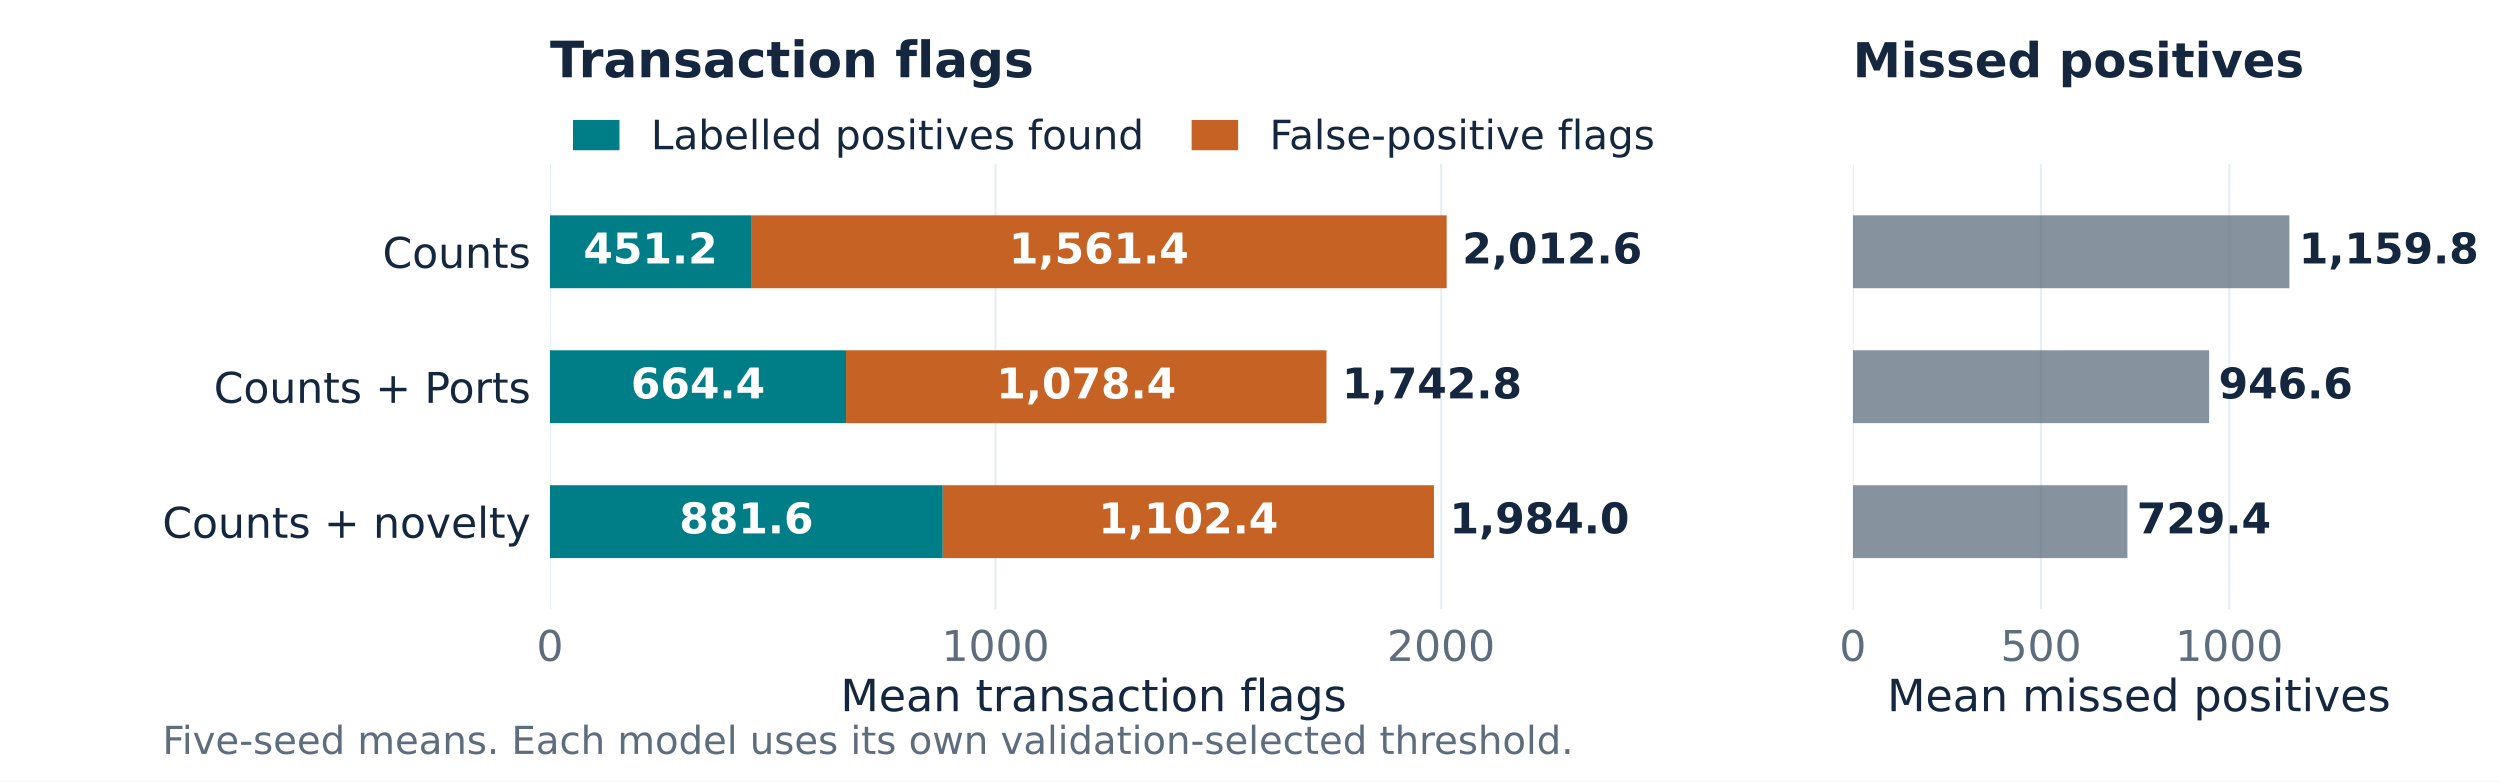
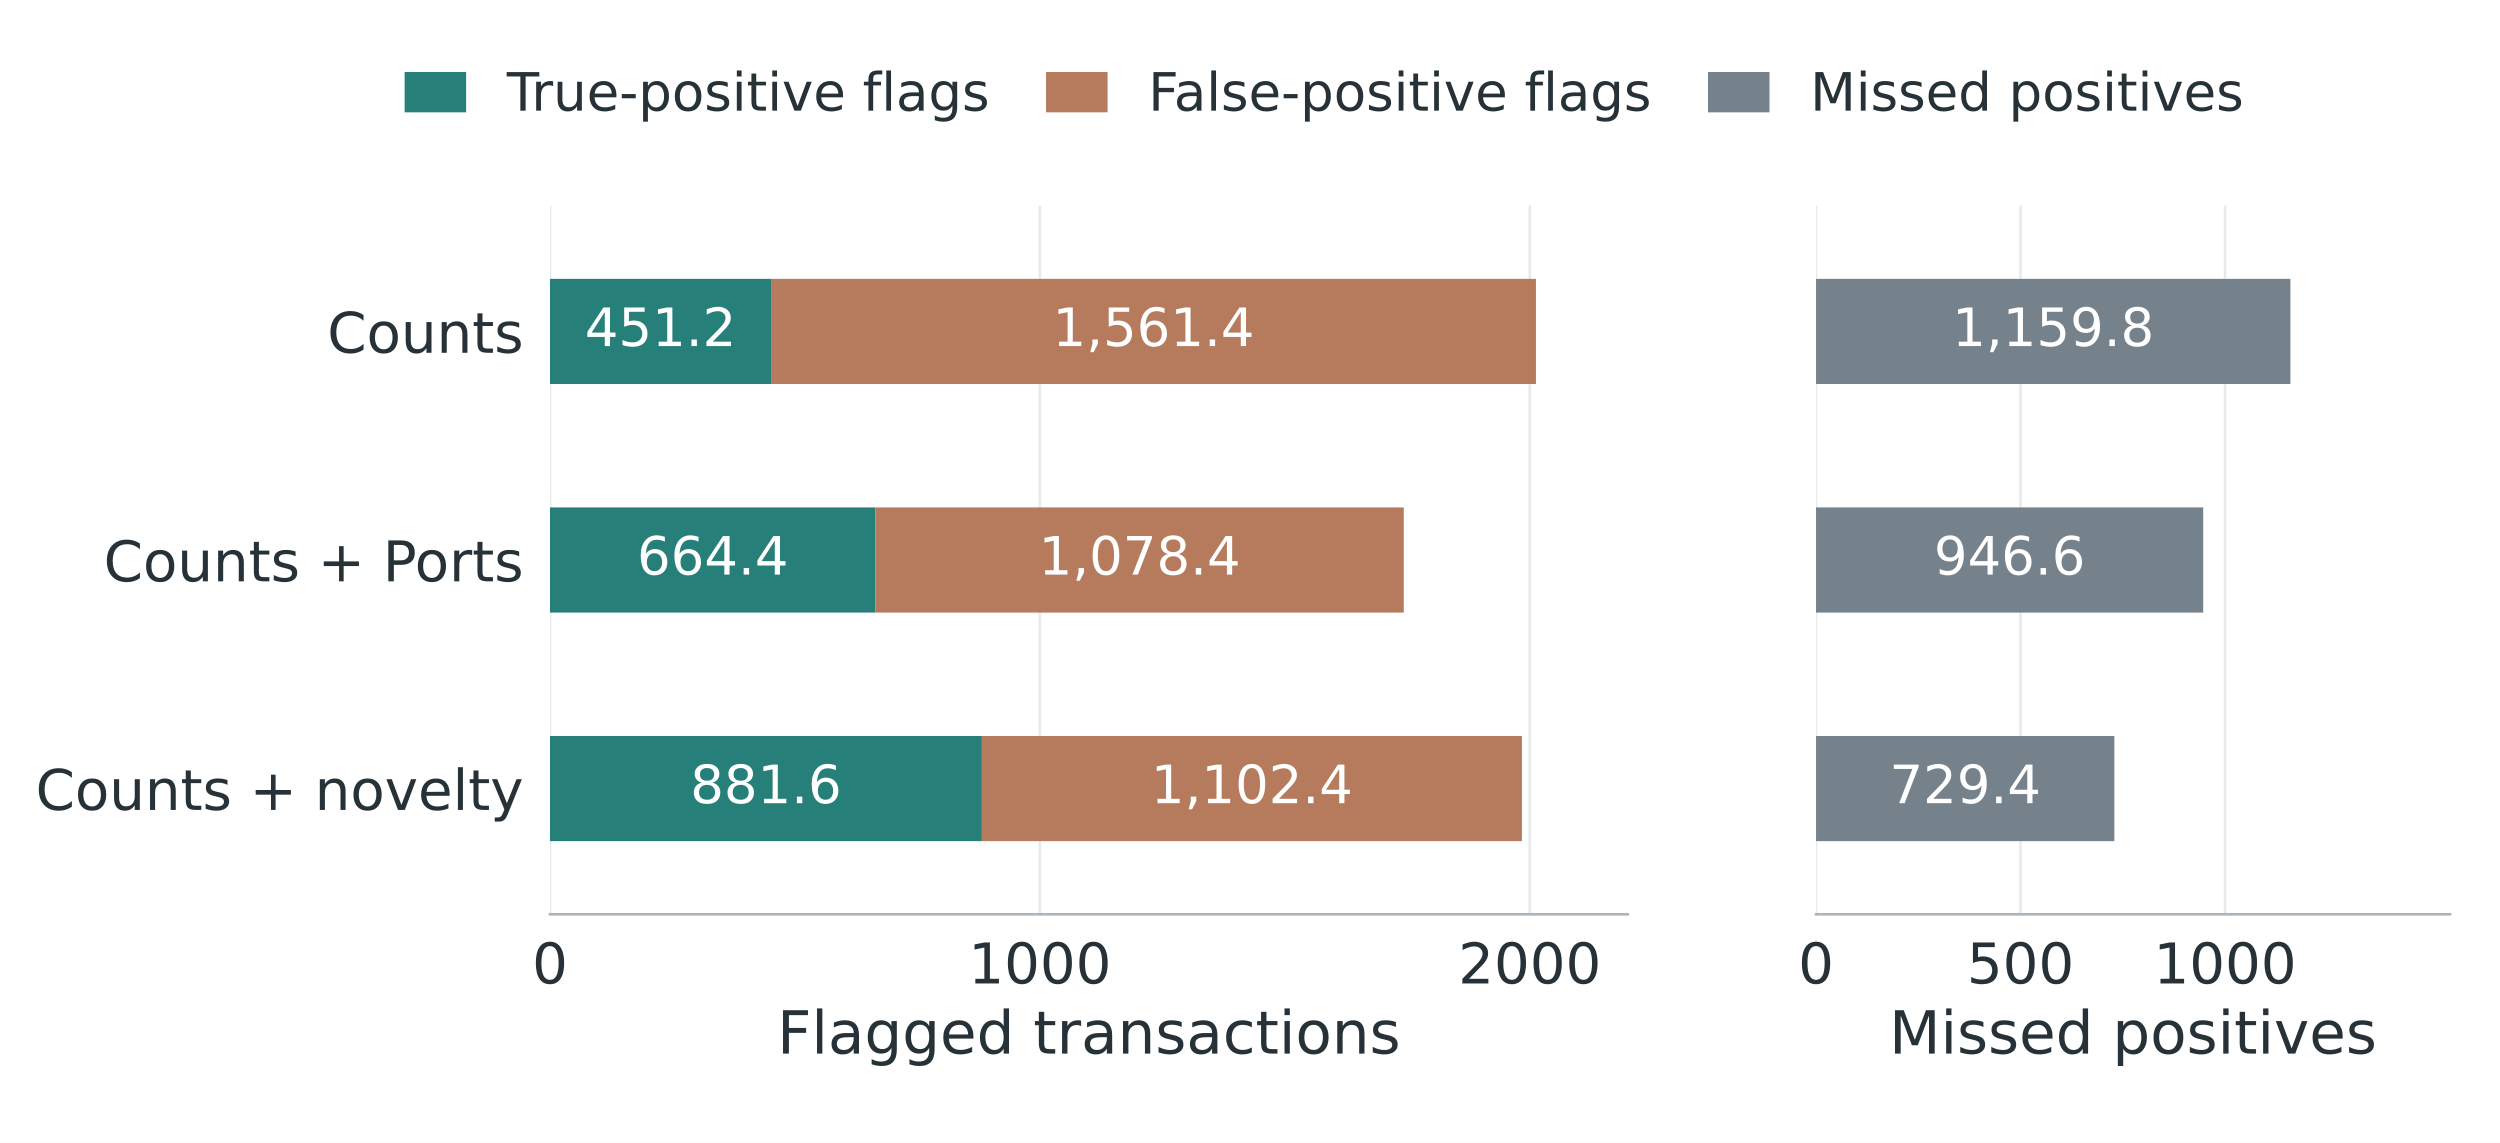
- <svg xmlns="http://www.w3.org/2000/svg" width="1296pt" height="405pt" viewBox="0 0 1296 405" version="1.1">
+ <svg xmlns="http://www.w3.org/2000/svg" width="756pt" height="345.6pt" viewBox="0 0 756 345.6" version="1.1">
  <defs>
    <style type="text/css">*{stroke-linejoin: round; stroke-linecap: butt}</style>
  </defs>
  <g id="figure_1">
    <g id="patch_1">
-       <path d="M 0 405  L 1296 405  L 1296 0  L 0 0  z " style="fill: #ffffff" />
+       <path d="M 0 345.6  L 756 345.6  L 756 0  L 0 0  z " style="fill: #ffffff" />
    </g>
    <g id="axes_1">
      <g id="patch_2">
-         <path d="M 285.12 315.9  L 848.684 315.9  L 848.684 85.05  L 285.12 85.05  z " style="fill: #ffffff" />
+         <path d="M 166.32 276.48  L 492.23 276.48  L 492.23 62.208  L 166.32 62.208  z " style="fill: #ffffff" />
      </g>
      <g id="matplotlib.axis_1">
        <g id="xtick_1">
          <g id="line2d_1">
-             <path d="M 285.12 315.9  L 285.12 85.05  " clip-path="url(#p6c1d2eba05)" style="fill: none; stroke: #e8eff3; stroke-width: 1.2; stroke-linecap: square" />
+             <path d="M 166.32 276.48  L 166.32 62.208  " clip-path="url(#pbf128b5e76)" style="fill: none; stroke: #e6eaed; stroke-width: 0.8; stroke-linecap: square" />
          </g>
          <g id="line2d_2" />
          <g id="text_1">
-             <text style="font-size: 22px; font-family: 'DejaVu Sans'; text-anchor: middle; fill: #5e6d7d" x="285.12" y="342.617" transform="rotate(-0 285.12 342.6166)">0</text>
+             <text style="font-size: 17px; font-family: 'DejaVu Sans'; text-anchor: middle; fill: #263238" x="166.32" y="297.397" transform="rotate(-0 166.32 297.3973)">0</text>
          </g>
        </g>
        <g id="xtick_2">
          <g id="line2d_3">
-             <path d="M 516.089 315.9  L 516.089 85.05  " clip-path="url(#p6c1d2eba05)" style="fill: none; stroke: #e8eff3; stroke-width: 1.2; stroke-linecap: square" />
+             <path d="M 314.461 276.48  L 314.461 62.208  " clip-path="url(#pbf128b5e76)" style="fill: none; stroke: #e6eaed; stroke-width: 0.8; stroke-linecap: square" />
          </g>
          <g id="line2d_4" />
          <g id="text_2">
-             <text style="font-size: 22px; font-family: 'DejaVu Sans'; text-anchor: middle; fill: #5e6d7d" x="516.089" y="342.617" transform="rotate(-0 516.0889 342.6166)">1000</text>
+             <text style="font-size: 17px; font-family: 'DejaVu Sans'; text-anchor: middle; fill: #263238" x="314.461" y="297.397" transform="rotate(-0 314.4609 297.3973)">1000</text>
          </g>
        </g>
        <g id="xtick_3">
          <g id="line2d_5">
-             <path d="M 747.058 315.9  L 747.058 85.05  " clip-path="url(#p6c1d2eba05)" style="fill: none; stroke: #e8eff3; stroke-width: 1.2; stroke-linecap: square" />
+             <path d="M 462.602 276.48  L 462.602 62.208  " clip-path="url(#pbf128b5e76)" style="fill: none; stroke: #e6eaed; stroke-width: 0.8; stroke-linecap: square" />
          </g>
          <g id="line2d_6" />
          <g id="text_3">
-             <text style="font-size: 22px; font-family: 'DejaVu Sans'; text-anchor: middle; fill: #5e6d7d" x="747.058" y="342.617" transform="rotate(-0 747.0579 342.6166)">2000</text>
+             <text style="font-size: 17px; font-family: 'DejaVu Sans'; text-anchor: middle; fill: #263238" x="462.602" y="297.397" transform="rotate(-0 462.6017 297.3973)">2000</text>
          </g>
        </g>
        <g id="text_4">
-           <text style="font-size: 23px; font-family: 'DejaVu Sans'; text-anchor: middle; fill: #14273f" x="566.902" y="368.668" transform="rotate(-0 566.9021 368.6683)">Mean transaction flags</text>
+           <text style="font-size: 18px; font-family: 'DejaVu Sans'; text-anchor: middle; fill: #263238" x="329.275" y="318.61" transform="rotate(-0 329.275 318.61)">Flagged transactions</text>
        </g>
      </g>
      <g id="matplotlib.axis_2">
        <g id="ytick_1">
          <g id="line2d_7" />
          <g id="text_5">
-             <text style="font-size: 22px; font-family: 'DejaVu Sans'; text-anchor: end; fill: #14273f" x="275.12" y="138.879" transform="rotate(-0 275.12 138.8787)">Counts</text>
+             <text style="font-size: 17px; font-family: 'DejaVu Sans'; text-anchor: end; fill: #263238" x="158.32" y="106.683" transform="rotate(-0 158.32 106.6827)">Counts</text>
          </g>
        </g>
        <g id="ytick_2">
          <g id="line2d_8" />
          <g id="text_6">
-             <text style="font-size: 22px; font-family: 'DejaVu Sans'; text-anchor: end; fill: #14273f" x="275.12" y="208.833" transform="rotate(-0 275.12 208.8333)">Counts + Ports</text>
+             <text style="font-size: 17px; font-family: 'DejaVu Sans'; text-anchor: end; fill: #263238" x="158.32" y="175.803" transform="rotate(-0 158.32 175.8027)">Counts + Ports</text>
          </g>
        </g>
        <g id="ytick_3">
          <g id="line2d_9" />
          <g id="text_7">
-             <text style="font-size: 22px; font-family: 'DejaVu Sans'; text-anchor: end; fill: #14273f" x="275.12" y="278.788" transform="rotate(-0 275.12 278.7878)">Counts + novelty</text>
+             <text style="font-size: 17px; font-family: 'DejaVu Sans'; text-anchor: end; fill: #263238" x="158.32" y="244.923" transform="rotate(-0 158.32 244.9227)">Counts + novelty</text>
          </g>
        </g>
      </g>
      <g id="patch_3">
-         <path d="M 285.12 149.408  L 389.333 149.408  L 389.333 111.633  L 285.12 111.633  z " clip-path="url(#p6c1d2eba05)" style="fill: #007e87" />
+         <path d="M 166.32 116.122  L 233.161 116.122  L 233.161 84.326  L 166.32 84.326  z " clip-path="url(#pbf128b5e76)" style="fill: #267f78" />
      </g>
      <g id="patch_4">
-         <path d="M 389.333 149.408  L 749.968 149.408  L 749.968 111.633  L 389.333 111.633  z " clip-path="url(#p6c1d2eba05)" style="fill: #c76225" />
+         <path d="M 233.161 116.122  L 464.468 116.122  L 464.468 84.326  L 233.161 84.326  z " clip-path="url(#pbf128b5e76)" style="fill: #b57b5c" />
      </g>
      <g id="patch_5">
-         <path d="M 285.12 219.363  L 438.576 219.363  L 438.576 181.587  L 285.12 181.587  z " clip-path="url(#p6c1d2eba05)" style="fill: #007e87" />
+         <path d="M 166.32 185.242  L 264.745 185.242  L 264.745 153.446  L 166.32 153.446  z " clip-path="url(#pbf128b5e76)" style="fill: #267f78" />
      </g>
      <g id="patch_6">
-         <path d="M 438.576 219.363  L 687.653 219.363  L 687.653 181.587  L 438.576 181.587  z " clip-path="url(#p6c1d2eba05)" style="fill: #c76225" />
+         <path d="M 264.745 185.242  L 424.5 185.242  L 424.5 153.446  L 264.745 153.446  z " clip-path="url(#pbf128b5e76)" style="fill: #b57b5c" />
      </g>
      <g id="patch_7">
-         <path d="M 285.12 289.317  L 488.742 289.317  L 488.742 251.542  L 285.12 251.542  z " clip-path="url(#p6c1d2eba05)" style="fill: #007e87" />
+         <path d="M 166.32 254.362  L 296.921 254.362  L 296.921 222.566  L 166.32 222.566  z " clip-path="url(#pbf128b5e76)" style="fill: #267f78" />
      </g>
      <g id="patch_8">
-         <path d="M 488.742 289.317  L 743.362 289.317  L 743.362 251.542  L 488.742 251.542  z " clip-path="url(#p6c1d2eba05)" style="fill: #c76225" />
+         <path d="M 296.921 254.362  L 460.231 254.362  L 460.231 222.566  L 296.921 222.566  z " clip-path="url(#pbf128b5e76)" style="fill: #b57b5c" />
+       </g>
+       <g id="patch_9">
+         <path d="M 166.32 276.48  L 492.23 276.48  " style="fill: none; stroke: #adb5bc; stroke-width: 0.8; stroke-linejoin: miter; stroke-linecap: square" />
      </g>
      <g id="text_8">
-         <text style="font-weight: 700; font-size: 22px; font-family: 'DejaVu Sans'; text-anchor: middle; fill: #ffffff" x="337.227" y="136.591" transform="rotate(-0 337.2266 136.5911)">451.2</text>
+         <text style="font-size: 16px; font-family: 'DejaVu Sans'; text-anchor: middle; fill: #ffffff" x="199.741" y="104.639" transform="rotate(-0 199.7406 104.639)">451.2</text>
      </g>
      <g id="text_9">
-         <text style="font-weight: 700; font-size: 22px; font-family: 'DejaVu Sans'; text-anchor: middle; fill: #ffffff" x="569.651" y="136.591" transform="rotate(-0 569.6506 136.5911)">1,561.4</text>
+         <text style="font-size: 16px; font-family: 'DejaVu Sans'; text-anchor: middle; fill: #ffffff" x="348.815" y="104.639" transform="rotate(-0 348.8147 104.639)">1,561.4</text>
      </g>
      <g id="text_10">
-         <text style="font-weight: 700; font-size: 22px; font-family: 'DejaVu Sans'; text-anchor: start; fill: #14273f" x="758.052" y="136.591" transform="rotate(-0 758.052 136.5911)">2,012.6</text>
+         <text style="font-size: 16px; font-family: 'DejaVu Sans'; text-anchor: middle; fill: #ffffff" x="215.532" y="173.759" transform="rotate(-0 215.5324 173.759)">664.4</text>
      </g>
      <g id="text_11">
-         <text style="font-weight: 700; font-size: 22px; font-family: 'DejaVu Sans'; text-anchor: middle; fill: #ffffff" x="361.848" y="206.546" transform="rotate(-0 361.8479 206.5456)">664.4</text>
+         <text style="font-size: 16px; font-family: 'DejaVu Sans'; text-anchor: middle; fill: #ffffff" x="344.622" y="173.759" transform="rotate(-0 344.6223 173.759)">1,078.4</text>
      </g>
      <g id="text_12">
-         <text style="font-weight: 700; font-size: 22px; font-family: 'DejaVu Sans'; text-anchor: middle; fill: #ffffff" x="563.114" y="206.546" transform="rotate(-0 563.1142 206.5456)">1,078.4</text>
+         <text style="font-size: 16px; font-family: 'DejaVu Sans'; text-anchor: middle; fill: #ffffff" x="231.62" y="242.879" transform="rotate(-0 231.6205 242.879)">881.6</text>
      </g>
      <g id="text_13">
-         <text style="font-weight: 700; font-size: 22px; font-family: 'DejaVu Sans'; text-anchor: start; fill: #14273f" x="695.737" y="206.546" transform="rotate(-0 695.7366 206.5456)">1,742.8</text>
-       </g>
-       <g id="text_14">
-         <text style="font-weight: 700; font-size: 22px; font-family: 'DejaVu Sans'; text-anchor: middle; fill: #ffffff" x="386.931" y="276.5" transform="rotate(-0 386.9311 276.5002)">881.6</text>
-       </g>
-       <g id="text_15">
-         <text style="font-weight: 700; font-size: 22px; font-family: 'DejaVu Sans'; text-anchor: middle; fill: #ffffff" x="616.052" y="276.5" transform="rotate(-0 616.0523 276.5002)">1,102.4</text>
-       </g>
-       <g id="text_16">
-         <text style="font-weight: 700; font-size: 22px; font-family: 'DejaVu Sans'; text-anchor: start; fill: #14273f" x="751.446" y="276.5" transform="rotate(-0 751.4463 276.5002)">1,984.0</text>
-       </g>
-       <g id="text_17">
-         <text style="font-weight: 700; font-size: 26px; font-family: 'DejaVu Sans'; text-anchor: start; fill: #14273f" x="285.12" y="40.05" transform="rotate(-0 285.12 40.05)">Transaction flags</text>
+         <text style="font-size: 16px; font-family: 'DejaVu Sans'; text-anchor: middle; fill: #ffffff" x="378.576" y="242.879" transform="rotate(-0 378.5762 242.879)">1,102.4</text>
      </g>
    </g>
    <g id="axes_2">
-       <g id="patch_9">
-         <path d="M 960.507 315.9  L 1257.12 315.9  L 1257.12 85.05  L 960.507 85.05  z " style="fill: #ffffff" />
+       <g id="patch_10">
+         <path d="M 549.168 276.48  L 740.88 276.48  L 740.88 62.208  L 549.168 62.208  z " style="fill: #ffffff" />
      </g>
      <g id="matplotlib.axis_3">
        <g id="xtick_4">
          <g id="line2d_10">
-             <path d="M 960.507 315.9  L 960.507 85.05  " clip-path="url(#p7ff903ab7a)" style="fill: none; stroke: #e8eff3; stroke-width: 1.2; stroke-linecap: square" />
+             <path d="M 549.168 276.48  L 549.168 62.208  " clip-path="url(#p87bf442ceb)" style="fill: none; stroke: #e6eaed; stroke-width: 0.8; stroke-linecap: square" />
          </g>
          <g id="line2d_11" />
-           <g id="text_18">
-             <text style="font-size: 22px; font-family: 'DejaVu Sans'; text-anchor: middle; fill: #5e6d7d" x="960.507" y="342.617" transform="rotate(-0 960.5072 342.6166)">0</text>
+           <g id="text_14">
+             <text style="font-size: 17px; font-family: 'DejaVu Sans'; text-anchor: middle; fill: #263238" x="549.168" y="297.397" transform="rotate(-0 549.1683 297.3973)">0</text>
          </g>
        </g>
        <g id="xtick_5">
          <g id="line2d_12">
-             <path d="M 1058.077 315.9  L 1058.077 85.05  " clip-path="url(#p7ff903ab7a)" style="fill: none; stroke: #e8eff3; stroke-width: 1.2; stroke-linecap: square" />
+             <path d="M 611.011 276.48  L 611.011 62.208  " clip-path="url(#p87bf442ceb)" style="fill: none; stroke: #e6eaed; stroke-width: 0.8; stroke-linecap: square" />
          </g>
          <g id="line2d_13" />
-           <g id="text_19">
-             <text style="font-size: 22px; font-family: 'DejaVu Sans'; text-anchor: middle; fill: #5e6d7d" x="1058.077" y="342.617" transform="rotate(-0 1058.077 342.6166)">500</text>
+           <g id="text_15">
+             <text style="font-size: 17px; font-family: 'DejaVu Sans'; text-anchor: middle; fill: #263238" x="611.011" y="297.397" transform="rotate(-0 611.0108 297.3973)">500</text>
          </g>
        </g>
        <g id="xtick_6">
          <g id="line2d_14">
-             <path d="M 1155.647 315.9  L 1155.647 85.05  " clip-path="url(#p7ff903ab7a)" style="fill: none; stroke: #e8eff3; stroke-width: 1.2; stroke-linecap: square" />
+             <path d="M 672.853 276.48  L 672.853 62.208  " clip-path="url(#p87bf442ceb)" style="fill: none; stroke: #e6eaed; stroke-width: 0.8; stroke-linecap: square" />
          </g>
          <g id="line2d_15" />
-           <g id="text_20">
-             <text style="font-size: 22px; font-family: 'DejaVu Sans'; text-anchor: middle; fill: #5e6d7d" x="1155.647" y="342.617" transform="rotate(-0 1155.647 342.6166)">1000</text>
+           <g id="text_16">
+             <text style="font-size: 17px; font-family: 'DejaVu Sans'; text-anchor: middle; fill: #263238" x="672.853" y="297.397" transform="rotate(-0 672.8533 297.3973)">1000</text>
          </g>
        </g>
-         <g id="text_21">
-           <text style="font-size: 23px; font-family: 'DejaVu Sans'; text-anchor: middle; fill: #14273f" x="1108.814" y="368.668" transform="rotate(-0 1108.814 368.6683)">Mean missed positives</text>
+         <g id="text_17">
+           <text style="font-size: 18px; font-family: 'DejaVu Sans'; text-anchor: middle; fill: #263238" x="645.024" y="318.61" transform="rotate(-0 645.0241 318.61)">Missed positives</text>
        </g>
      </g>
      <g id="matplotlib.axis_4" />
-       <g id="patch_10">
-         <path d="M 960.507 149.408  L 1186.831 149.408  L 1186.831 111.633  L 960.507 111.633  z " clip-path="url(#p7ff903ab7a)" style="fill: #5e6d7d; opacity: 0.75" />
-       </g>
      <g id="patch_11">
-         <path d="M 960.507 219.363  L 1145.227 219.363  L 1145.227 181.587  L 960.507 181.587  z " clip-path="url(#p7ff903ab7a)" style="fill: #5e6d7d; opacity: 0.75" />
+         <path d="M 549.168 116.122  L 692.618 116.122  L 692.618 84.326  L 549.168 84.326  z " clip-path="url(#p87bf442ceb)" style="fill: #75818b" />
      </g>
      <g id="patch_12">
-         <path d="M 960.507 289.317  L 1102.842 289.317  L 1102.842 251.542  L 960.507 251.542  z " clip-path="url(#p7ff903ab7a)" style="fill: #5e6d7d; opacity: 0.75" />
+         <path d="M 549.168 185.242  L 666.248 185.242  L 666.248 153.446  L 549.168 153.446  z " clip-path="url(#p87bf442ceb)" style="fill: #75818b" />
+       </g>
+       <g id="patch_13">
+         <path d="M 549.168 254.362  L 639.384 254.362  L 639.384 222.566  L 549.168 222.566  z " clip-path="url(#p87bf442ceb)" style="fill: #75818b" />
+       </g>
+       <g id="patch_14">
+         <path d="M 549.168 276.48  L 740.88 276.48  " style="fill: none; stroke: #adb5bc; stroke-width: 0.8; stroke-linejoin: miter; stroke-linecap: square" />
+       </g>
+       <g id="text_18">
+         <text style="font-size: 16px; font-family: 'DejaVu Sans'; text-anchor: middle; fill: #ffffff" x="620.893" y="104.639" transform="rotate(-0 620.8932 104.639)">1,159.8</text>
+       </g>
+       <g id="text_19">
+         <text style="font-size: 16px; font-family: 'DejaVu Sans'; text-anchor: middle; fill: #ffffff" x="607.708" y="173.759" transform="rotate(-0 607.7084 173.759)">946.6</text>
+       </g>
+       <g id="text_20">
+         <text style="font-size: 16px; font-family: 'DejaVu Sans'; text-anchor: middle; fill: #ffffff" x="594.276" y="242.879" transform="rotate(-0 594.2762 242.879)">729.4</text>
+       </g>
+     </g>
+     <g id="legend_1">
+       <g id="patch_15">
+         <path d="M 122.862 33.469  L 140.463 33.469  L 140.463 22.27  L 122.862 22.27  z " style="fill: #267f78; stroke: #267f78; stroke-linejoin: miter" />
+       </g>
+       <g id="text_21">
+         <text style="font-size: 16px; font-family: 'DejaVu Sans'; text-anchor: start; fill: #263238" x="153.262" y="33.469" transform="rotate(-0 153.2625 33.4695)">True-positive flags</text>
+       </g>
+       <g id="patch_16">
+         <path d="M 316.83 33.469  L 334.43 33.469  L 334.43 22.27  L 316.83 22.27  z " style="fill: #b57b5c; stroke: #b57b5c; stroke-linejoin: miter" />
      </g>
      <g id="text_22">
-         <text style="font-weight: 700; font-size: 22px; font-family: 'DejaVu Sans'; text-anchor: start; fill: #14273f" x="1191.709" y="136.591" transform="rotate(-0 1191.709 136.5911)">1,159.8</text>
+         <text style="font-size: 16px; font-family: 'DejaVu Sans'; text-anchor: start; fill: #263238" x="347.23" y="33.469" transform="rotate(-0 347.23 33.4695)">False-positive flags</text>
+       </g>
+       <g id="patch_17">
+         <path d="M 516.995 33.469  L 534.595 33.469  L 534.595 22.27  L 516.995 22.27  z " style="fill: #75818b; stroke: #75818b; stroke-linejoin: miter" />
      </g>
      <g id="text_23">
-         <text style="font-weight: 700; font-size: 22px; font-family: 'DejaVu Sans'; text-anchor: start; fill: #14273f" x="1150.105" y="206.546" transform="rotate(-0 1150.105 206.5456)">946.6</text>
-       </g>
-       <g id="text_24">
-         <text style="font-weight: 700; font-size: 22px; font-family: 'DejaVu Sans'; text-anchor: start; fill: #14273f" x="1107.721" y="276.5" transform="rotate(-0 1107.721 276.5002)">729.4</text>
-       </g>
-       <g id="text_25">
-         <text style="font-weight: 700; font-size: 25px; font-family: 'DejaVu Sans'; text-anchor: start; fill: #14273f" x="960.507" y="40.05" transform="rotate(-0 960.5072 40.05)">Missed positives</text>
-       </g>
-     </g>
-     <g id="text_26">
-       <text style="font-size: 20px; font-family: 'DejaVu Sans'; text-anchor: start; fill: #5e6d7d" x="84.24" y="390.825" transform="rotate(-0 84.24 390.825)">Five-seed means. Each model uses its own validation-selected threshold.</text>
-     </g>
-     <g id="legend_1">
-       <g id="patch_13">
-         <path d="M 297.54 77.382  L 320.64 77.382  L 320.64 62.682  L 297.54 62.682  z " style="fill: #007e87; stroke: #007e87; stroke-linejoin: miter" />
-       </g>
-       <g id="text_27">
-         <text style="font-size: 21px; font-family: 'DejaVu Sans'; text-anchor: start; fill: #14273f" x="337.44" y="77.382" transform="rotate(-0 337.44 77.38172)">Labelled positives found</text>
-       </g>
-       <g id="patch_14">
-         <path d="M 618.236 77.382  L 641.336 77.382  L 641.336 62.682  L 618.236 62.682  z " style="fill: #c76225; stroke: #c76225; stroke-linejoin: miter" />
-       </g>
-       <g id="text_28">
-         <text style="font-size: 21px; font-family: 'DejaVu Sans'; text-anchor: start; fill: #14273f" x="658.136" y="77.382" transform="rotate(-0 658.1363 77.38172)">False-positive flags</text>
+         <text style="font-size: 16px; font-family: 'DejaVu Sans'; text-anchor: start; fill: #263238" x="547.395" y="33.469" transform="rotate(-0 547.395 33.4695)">Missed positives</text>
      </g>
    </g>
  </g>
  <defs>
-     <clipPath id="p6c1d2eba05">
-       <rect x="285.12" y="85.05" width="563.564" height="230.85" />
+     <clipPath id="pbf128b5e76">
+       <rect x="166.32" y="62.208" width="325.91" height="214.272" />
    </clipPath>
-     <clipPath id="p7ff903ab7a">
-       <rect x="960.507" y="85.05" width="296.613" height="230.85" />
+     <clipPath id="p87bf442ceb">
+       <rect x="549.168" y="62.208" width="191.712" height="214.272" />
    </clipPath>
  </defs>
</svg>
